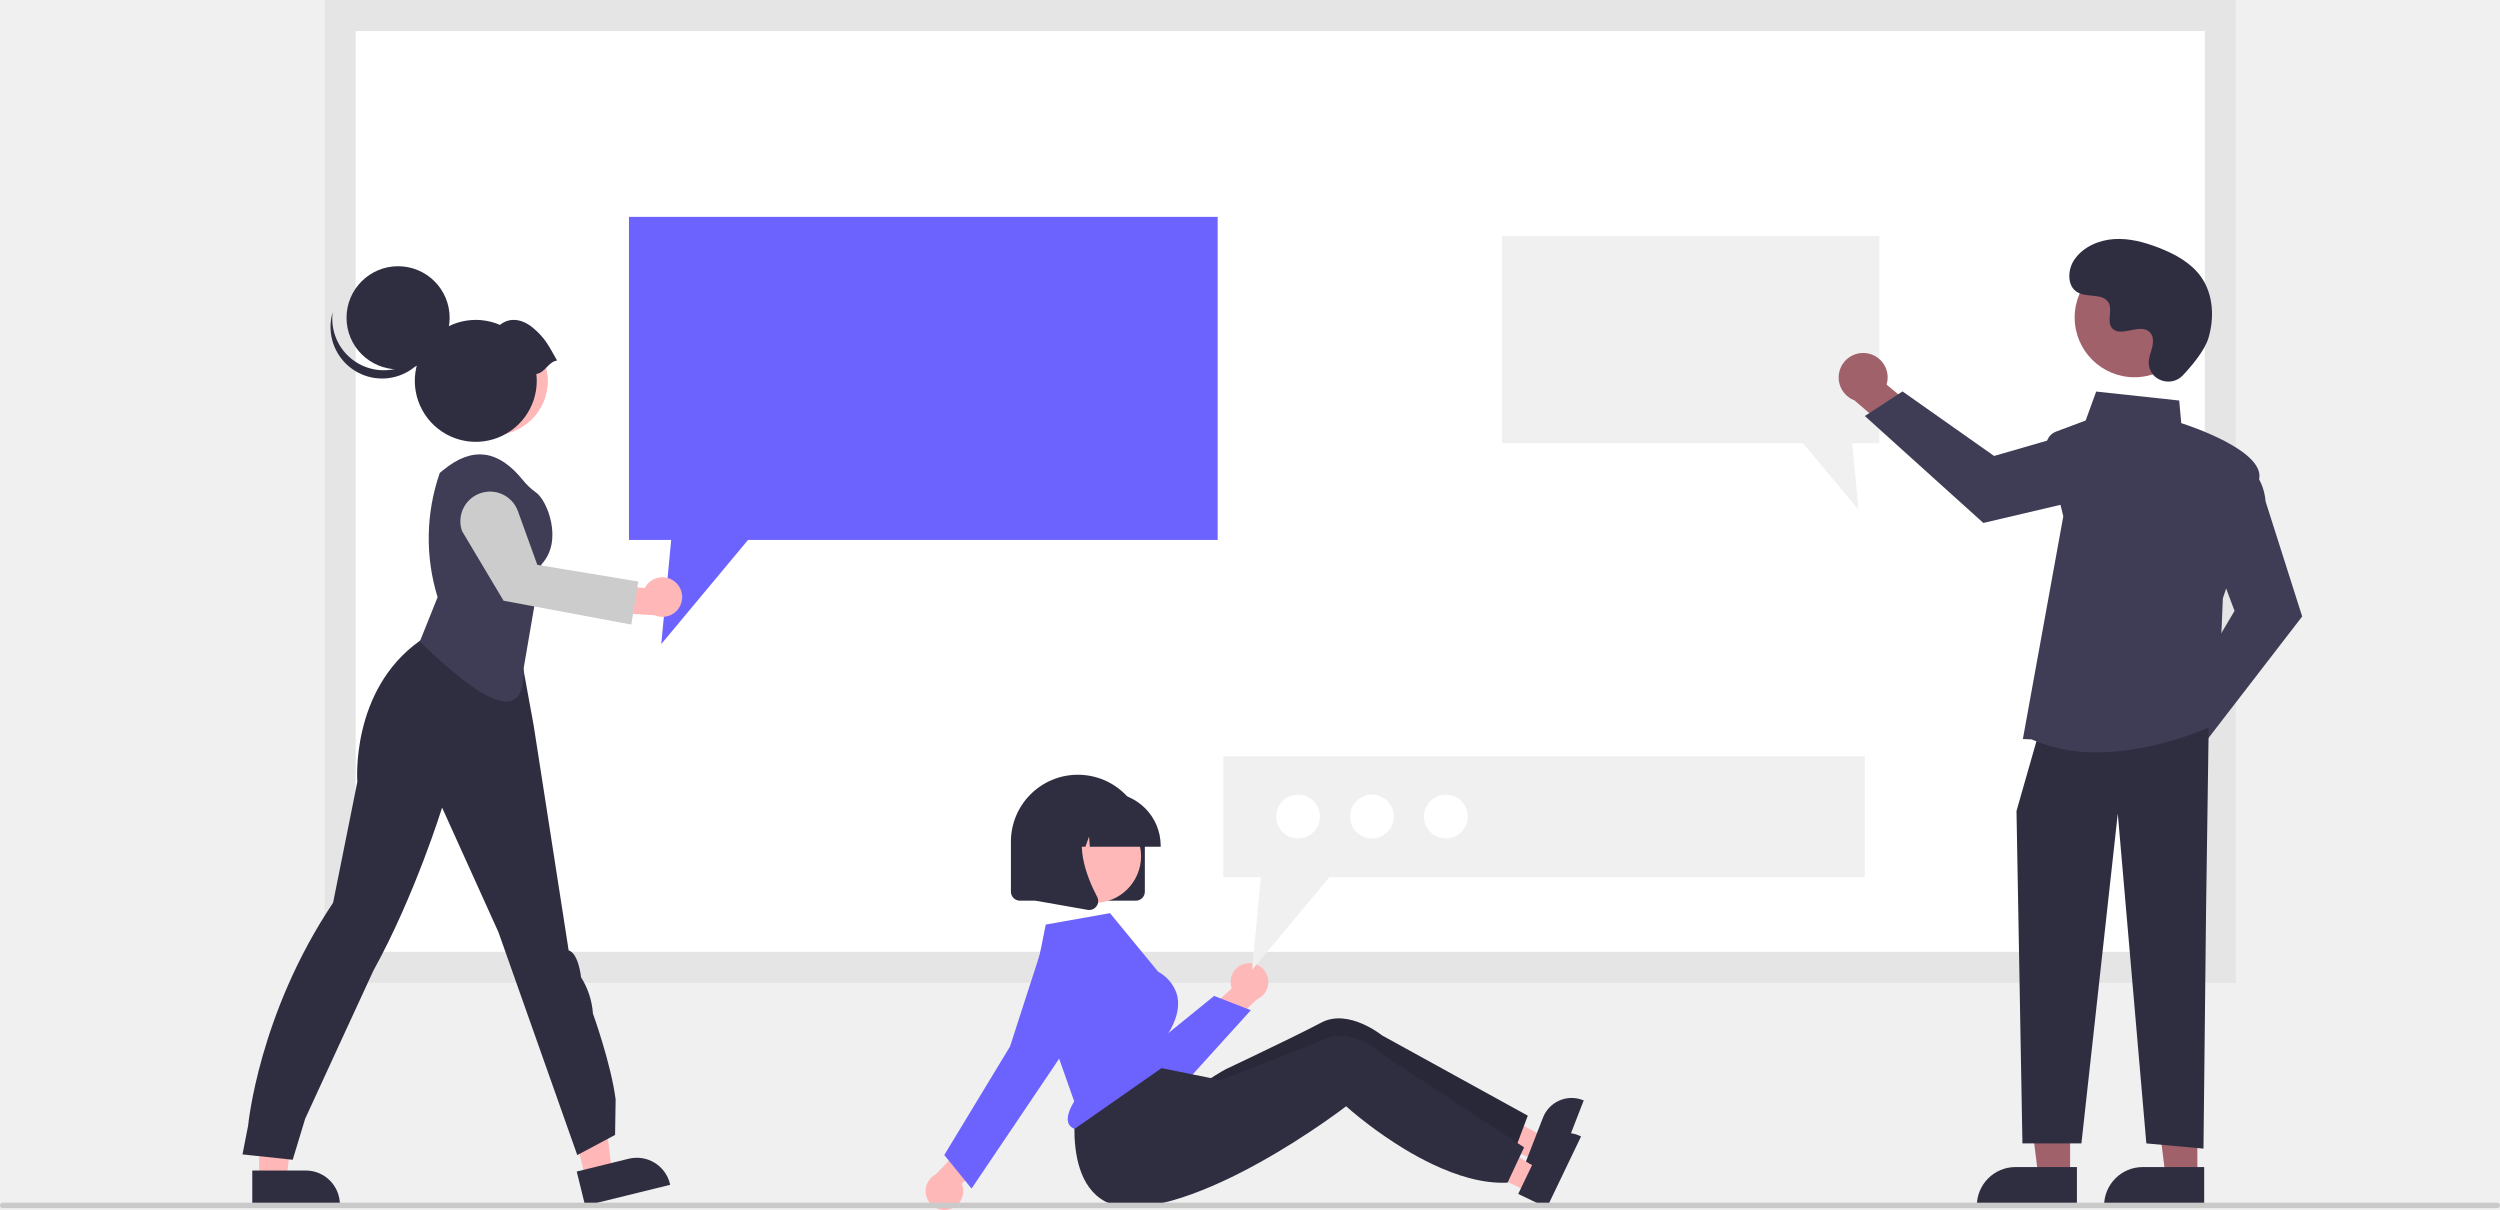
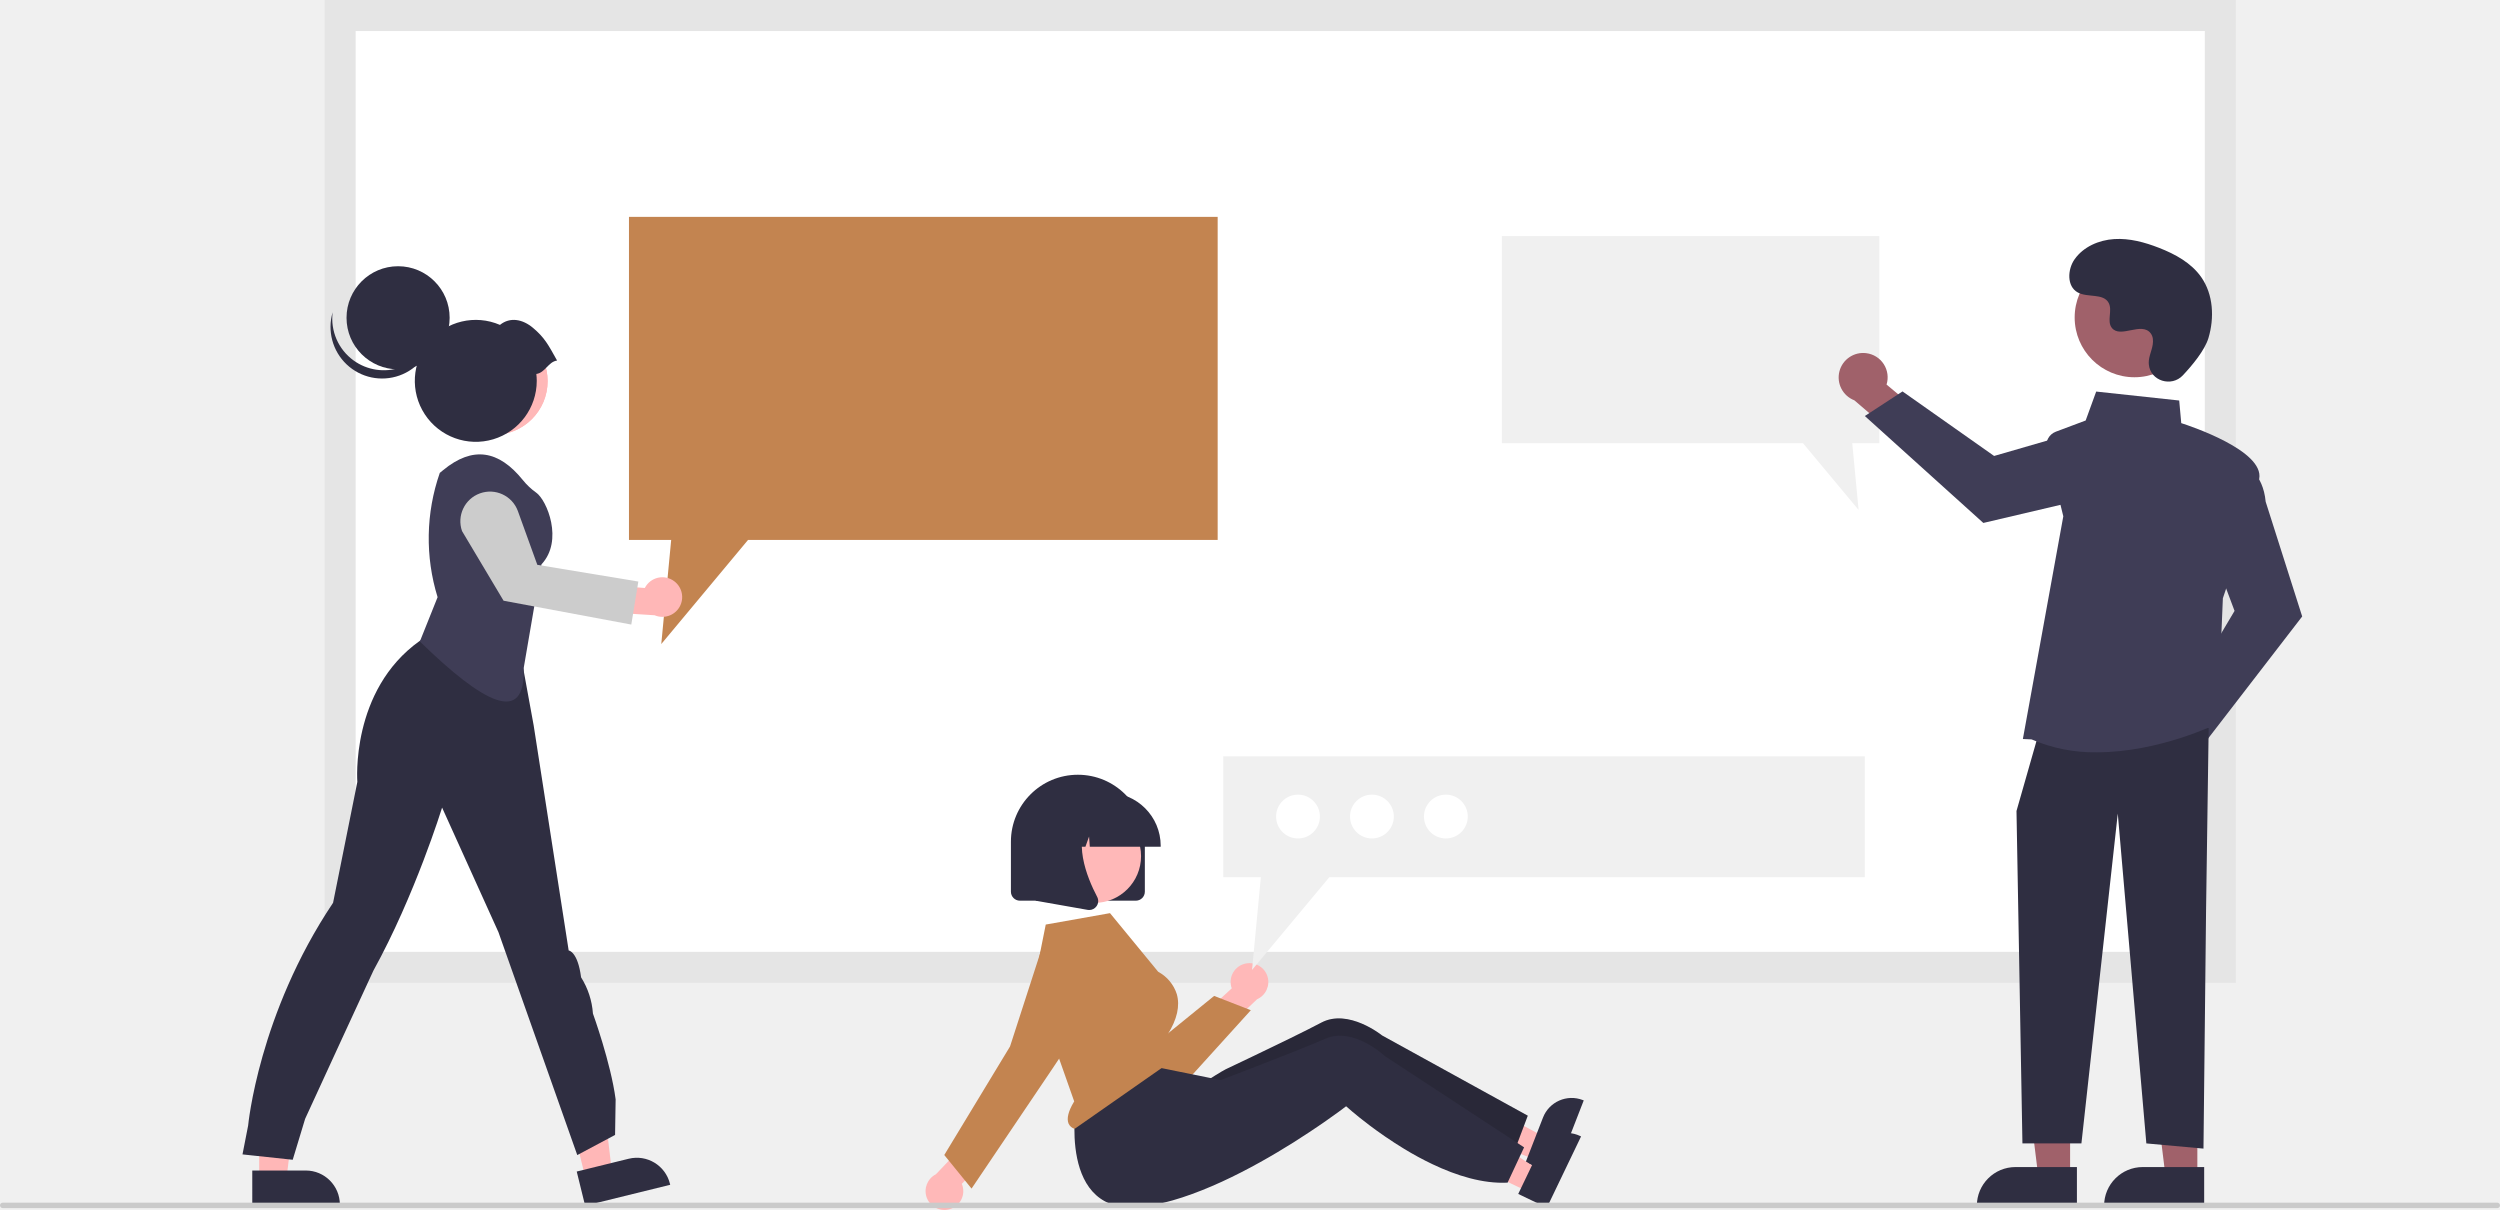
<svg xmlns="http://www.w3.org/2000/svg" id="fc01f8dd-e41f-4957-98cb-f73daaef898c" data-name="Layer 1" width="913" height="441.869" viewBox="0 0 913 441.869">
  <path d="M267.718,582.341h686.644V234.73H267.718Z" transform="translate(-143.5 -229.0657)" fill="#fff" />
  <path d="M960.026,588.005H262.054V229.066H960.026ZM273.382,576.677H948.698V240.394H273.382Z" transform="translate(-143.5 -229.0657)" fill="#e5e5e5" />
-   <polygon points="444.691 79.203 444.691 197.186 273.183 197.186 241.498 235.203 245.116 197.186 229.699 197.186 229.699 79.203 444.691 79.203" fill="#6c63ff" />
+   <polygon points="444.691 79.203 444.691 197.186 273.183 197.186 241.498 235.203 245.116 197.186 229.699 197.186 229.699 79.203 444.691 79.203" fill="#c38450" />
  <polygon points="548.482 86.203 548.482 161.849 658.445 161.849 678.76 186.223 676.441 161.849 686.325 161.849 686.325 86.203 548.482 86.203" fill="#f0f0f0" />
  <polygon points="94.66 430.711 104.581 430.711 109.301 392.445 94.659 392.445 94.66 430.711" fill="#ffb7b7" />
  <path d="M235.63,656.538l19.538-.001h.001a12.452,12.452,0,0,1,12.451,12.451v.405l-31.989.001Z" transform="translate(-143.5 -229.0657)" fill="#2f2e41" />
  <polygon points="213.852 430.385 223.486 428.014 218.925 389.729 204.707 393.228 213.852 430.385" fill="#ffb7b7" />
  <path d="M354.121,656.911l18.972-4.669.001-0a12.452,12.452,0,0,1,15.065,9.115l.097.393-31.062,7.645Z" transform="translate(-143.5 -229.0657)" fill="#2f2e41" />
  <path d="M232.059,650.653l2.061-10.544s3.794-40.713,31.019-81.346l8.862-44.139s-2.632-33.41,22.77-51.495l7.831-5.395,27.457,1.574L338.401,494.026l12.777,82.148s3.297.309,4.534,9.809a28.568,28.568,0,0,1,4.328,13.242s6.539,18.04,8.291,31.321l-.206,12.996-13.808,7.356-28.779-81.39-20.584-45.502s-9.907,32.059-25.082,59.523c0,0-20.784,44.987-24.937,54.127l-4.534,14.958Z" transform="translate(-143.5 -229.0657)" fill="#2f2e41" />
  <circle cx="180.363" cy="139.182" r="19.625" fill="#ffb7b7" />
  <circle cx="180.363" cy="139.182" r="19.625" fill="#ffb8b8" />
  <path d="M296.829,463.338l6.479-16.183a72.785,72.785,0,0,1,.801-45.383l0,0,1.239-1.021c10.798-8.893,20.276-7.274,29.071,3.604l0,0a24.316,24.316,0,0,0,4.921,4.64c3.879,2.721,10.033,17.507,1.907,26.174l-6.5,37.918C335.431,494.023,320.24,486.14,296.829,463.338Z" transform="translate(-143.5 -229.0657)" fill="#3f3d56" />
  <path d="M389.723,441.328a7.185,7.185,0,0,0-10.737,2.471l-16.37-1.275-3.201,9.759,23.143,1.475a7.224,7.224,0,0,0,7.165-12.431Z" transform="translate(-143.5 -229.0657)" fill="#ffb7b7" />
  <path d="M374.05,457.159l-46.646-8.71L312.232,423.013a10.834,10.834,0,0,1,20.382-7.351l7.116,19.678,36.89,6.106Z" transform="translate(-143.5 -229.0657)" fill="#ccc" />
  <circle cx="145.381" cy="116.055" r="18.828" fill="#2f2e41" />
  <path d="M272.641,360.712a18.829,18.829,0,0,0,29.076-9.886,18.829,18.829,0,1,1-36.729-7.721A18.822,18.822,0,0,0,272.641,360.712Z" transform="translate(-143.5 -229.0657)" fill="#2f2e41" />
  <path d="M346.945,360.733c-3.287-5.885-4.545-8.343-8.783-11.921-3.748-3.165-8.358-4.094-12.076-1.095a22.267,22.267,0,1,0,13.436,20.439,22.449,22.449,0,0,0-.152-2.518C342.602,365.184,343.713,361.187,346.945,360.733Z" transform="translate(-143.5 -229.0657)" fill="#2f2e41" />
  <path d="M925.749,501.591a8.893,8.893,0,0,1,10.858-8.251l11.761-16.574,11.815,4.69-16.937,23.173a8.942,8.942,0,0,1-17.497-3.038Z" transform="translate(-143.5 -229.0657)" fill="#a0616a" />
  <path d="M938.65,487.337l20.91-35.168-8.519-22.718,11.603-30.942.428.184c.281.12,6.873,3.062,7.851,13.598l13.334,41.906-35.586,46.166Z" transform="translate(-143.5 -229.0657)" fill="#3f3d56" />
  <path d="M825.085,358.048a8.893,8.893,0,0,1,7.386,11.463l15.615,13.007-5.59,11.417-21.794-18.678a8.942,8.942,0,0,1,4.382-17.209Z" transform="translate(-143.5 -229.0657)" fill="#a0616a" />
  <path d="M838.298,372.013l33.446,23.567,23.309-6.737,29.952,13.961-.216.412c-.142.27-3.584,6.616-14.164,6.776l-42.812,10.054-43.277-39.049Z" transform="translate(-143.5 -229.0657)" fill="#3f3d56" />
  <polygon points="755.999 429.531 744.371 429.531 738.84 384.681 756.001 384.682 755.999 429.531" fill="#a0616a" />
  <path d="M736.066,426.208h22.425a0,0,0,0,1,0,0v14.119a0,0,0,0,1,0,0H721.947a0,0,0,0,1,0,0v0A14.119,14.119,0,0,1,736.066,426.208Z" fill="#2f2e41" />
  <polygon points="802.472 429.531 790.844 429.531 785.313 384.681 802.474 384.682 802.472 429.531" fill="#a0616a" />
  <path d="M782.539,426.208h22.425a0,0,0,0,1,0,0v14.119a0,0,0,0,1,0,0H768.42a0,0,0,0,1,0,0v0A14.119,14.119,0,0,1,782.539,426.208Z" fill="#2f2e41" />
  <polygon points="806.607 265.827 805.659 332.217 804.71 419.472 783.845 417.575 773.412 297.125 760.134 417.575 738.593 417.575 736.423 296.176 744.011 269.62 806.607 265.827" fill="#2f2e41" />
  <path d="M885.431,499.091l-3.179-.138L897.017,417.617l-6.045-24.584a5.38,5.38,0,0,1,3.335-6.321l10.877-4.079,3.843-10.568,30.319,3.267.746,8.259c3.285,1.054,30.341,10.064,28.474,20.331-1.842,10.133-12.721,42.015-13.274,43.631l-1.905,45.722-.234.117c-.282.141-21.18,10.416-43.883,10.415A57.723,57.723,0,0,1,885.431,499.091Z" transform="translate(-143.5 -229.0657)" fill="#3f3d56" />
  <circle cx="779.497" cy="115.941" r="21.83" fill="#a0616a" />
  <path d="M940.679,366.138c-4.16,4.432-11.886,2.053-12.428-4.002a7.314,7.314,0,0,1,.009-1.413c.28-2.682,1.829-5.116,1.458-7.948a4.168,4.168,0,0,0-.763-1.951c-3.315-4.439-11.097,1.986-14.226-2.033-1.918-2.464.337-6.344-1.136-9.098-1.943-3.635-7.698-1.842-11.308-3.833-4.016-2.215-3.775-8.376-1.132-12.124,3.224-4.57,8.876-7.009,14.458-7.36s11.125,1.157,16.336,3.188c5.921,2.307,11.792,5.496,15.436,10.703,4.431,6.331,4.857,14.843,2.641,22.247C948.677,357.018,944.077,362.519,940.679,366.138Z" transform="translate(-143.5 -229.0657)" fill="#2f2e41" />
  <polygon points="560.665 423.5 563.908 415.158 533.276 398.679 528.489 410.991 560.665 423.5" fill="#ffb8b8" />
  <path d="M721.541,630.804a11.227,11.227,0,0,0-14.539,6.399l-2.188,5.623-3.373,8.68-.825,2.128,10.809,4.205,10.455-26.901Z" transform="translate(-143.5 -229.0657)" fill="#2f2e41" />
  <path d="M701.442,636.512l-1.411,3.74-3.52,9.336-.084.233c-8.968,1.152-18.8-1.107-27.894-4.616a113.381,113.381,0,0,1-10.676-4.764c-5.143-2.598-9.747-5.341-13.42-7.686-5.531-3.55-8.95-6.215-8.95-6.215s-.903.816-2.538,2.216c-2.191,1.875-5.693,4.802-10.128,8.249q-2.538,1.986-5.45,4.154c-14.309,10.614-32.673-17.708-32.673-17.708s5.165-3.288,6.514-3.927c4.345-2.055,14.551-6.906,23.357-11.216,4.537-2.224,8.696-4.309,11.489-5.791,9.889-5.265,22.181,4.698,22.181,4.698Z" transform="translate(-143.5 -229.0657)" fill="#2f2e41" />
  <path d="M701.442,636.512l-1.411,3.74-3.52,9.336-.084.233c-8.968,1.152-18.8-1.107-27.894-4.616a113.381,113.381,0,0,1-10.676-4.764c-5.143-2.598-9.747-5.341-13.42-7.686-5.531-3.55-8.95-6.215-8.95-6.215s-.903.816-2.538,2.216c-2.191,1.875-5.693,4.802-10.128,8.249q-2.538,1.986-5.45,4.154c-14.309,10.614-32.673-17.708-32.673-17.708s5.165-3.288,6.514-3.927c4.345-2.055,14.551-6.906,23.357-11.216,4.537-2.224,8.696-4.309,11.489-5.791,9.889-5.265,22.181,4.698,22.181,4.698Z" transform="translate(-143.5 -229.0657)" opacity="0.14" />
  <path d="M558.313,557.996H515.971a3.289,3.289,0,0,1-3.285-3.285V536.46a24.456,24.456,0,1,1,48.912,0v18.251A3.289,3.289,0,0,1,558.313,557.996Z" transform="translate(-143.5 -229.0657)" fill="#2f2e41" />
  <path d="M598.58,580.92a6.845,6.845,0,0,0-5.246,9.092L581.82,600.602l4.729,8.566,16.05-15.183a6.883,6.883,0,0,0-4.019-13.065Z" transform="translate(-143.5 -229.0657)" fill="#ffb8b8" />
-   <path d="M563.935,629.067q-.78,0-1.563-.067a18.396,18.396,0,0,1-14.818-9.896l-18.446-35.503a10.187,10.187,0,0,1,17.616-10.195l17.018,38.183,23.156-18.814,13.408,5.219-22.643,24.997A18.605,18.605,0,0,1,563.935,629.067Z" transform="translate(-143.5 -229.0657)" fill="#6c63ff" />
+   <path d="M563.935,629.067q-.78,0-1.563-.067a18.396,18.396,0,0,1-14.818-9.896l-18.446-35.503a10.187,10.187,0,0,1,17.616-10.195l17.018,38.183,23.156-18.814,13.408,5.219-22.643,24.997A18.605,18.605,0,0,1,563.935,629.067Z" transform="translate(-143.5 -229.0657)" fill="#c38450" />
  <polygon points="558.077 435.233 561.951 427.165 532.676 408.381 526.958 420.289 558.077 435.233" fill="#ffb8b8" />
  <path d="M720.574,643.936a11.227,11.227,0,0,0-14.988,5.263l-2.613,5.439-4.03,8.395-.986,2.059,10.454,5.023,12.491-26.018Z" transform="translate(-143.5 -229.0657)" fill="#2f2e41" />
  <path d="M700.096,648.083l-1.694,3.621-4.227,9.038-.102.226c-9.03.46-18.659-2.548-27.457-6.745a113.381,113.381,0,0,1-10.279-5.57c-4.928-2.986-9.308-6.074-12.79-8.695-5.242-3.964-8.447-6.884-8.447-6.884s-.964.745-2.701,2.015c-2.329,1.701-6.045,4.351-10.731,7.446q-2.683,1.785-5.753,3.723c-15.083,9.483-36.531,21.032-54.774,23.47-32.041,4.285-24.5-38.473-24.5-38.473l25.5-13.243,10.826,2.197,12.053,2.438,4.271.869s.81-.307,2.205-.84c4.49-1.716,15.039-5.767,24.149-9.388,4.694-1.869,9.001-3.628,11.9-4.891,10.264-4.49,21.755,6.388,21.755,6.388Z" transform="translate(-143.5 -229.0657)" fill="#2f2e41" />
  <path d="M489.981,670.749a6.845,6.845,0,0,0,4.769-9.351l10.951-11.171-5.165-8.31-15.243,15.993a6.883,6.883,0,0,0,4.689,12.84Z" transform="translate(-143.5 -229.0657)" fill="#ffb8b8" />
  <circle cx="399.637" cy="312.673" r="17.073" fill="#ffb8b8" />
-   <path d="M520.926,589.13l14.872,42.164-.089.148c-2.069,3.42-2.745,6.178-1.955,7.977a3.476,3.476,0,0,0,2.204,1.901l35.194-24.6-1.232-9.859.069-.11c3.402-5.443,4.503-10.372,3.274-14.65a14.139,14.139,0,0,0-6.713-8.096l-.123-.097-17.554-21.364-23.465,4.169Z" transform="translate(-143.5 -229.0657)" fill="#6c63ff" />
-   <path d="M498.31,663.137l-9.963-12.262,24.018-39.648,11.198-34.613.347.112-.347-.112a13.905,13.905,0,1,1,24.794,11.999L527.799,619.413Z" transform="translate(-143.5 -229.0657)" fill="#6c63ff" />
+   <path d="M520.926,589.13l14.872,42.164-.089.148c-2.069,3.42-2.745,6.178-1.955,7.977a3.476,3.476,0,0,0,2.204,1.901l35.194-24.6-1.232-9.859.069-.11c3.402-5.443,4.503-10.372,3.274-14.65a14.139,14.139,0,0,0-6.713-8.096l-.123-.097-17.554-21.364-23.465,4.169Z" transform="translate(-143.5 -229.0657)" fill="#c38450" />
+   <path d="M498.31,663.137l-9.963-12.262,24.018-39.648,11.198-34.613.347.112-.347-.112a13.905,13.905,0,1,1,24.794,11.999L527.799,619.413Z" transform="translate(-143.5 -229.0657)" fill="#c38450" />
  <path d="M567.384,538.285H541.493l-.266-3.717-1.327,3.717h-3.987l-.526-7.367-2.631,7.367h-7.714v-.365a19.368,19.368,0,0,1,19.346-19.346h3.65a19.368,19.368,0,0,1,19.346,19.346Z" transform="translate(-143.5 -229.0657)" fill="#2f2e41" />
  <path d="M541.281,561.403a3.356,3.356,0,0,1-.581-.051l-18.959-3.345V526.674h20.87l-.517.602c-7.189,8.384-1.773,21.979,2.095,29.336a3.237,3.237,0,0,1-.257,3.436A3.272,3.272,0,0,1,541.281,561.403Z" transform="translate(-143.5 -229.0657)" fill="#2f2e41" />
  <polygon points="681.028 276.203 681.028 320.344 485.481 320.344 457.244 354.223 460.469 320.344 446.73 320.344 446.73 276.203 681.028 276.203" fill="#f0f0f0" />
  <circle cx="528.028" cy="298.203" r="8" fill="#fff" />
  <circle cx="501.028" cy="298.203" r="8" fill="#fff" />
  <circle cx="474.028" cy="298.203" r="8" fill="#fff" />
  <path d="M1055.5,670.269h-911a1,1,0,0,1,0-2h911a1,1,0,0,1,0,2Z" transform="translate(-143.5 -229.0657)" fill="#cacaca" />
</svg>
